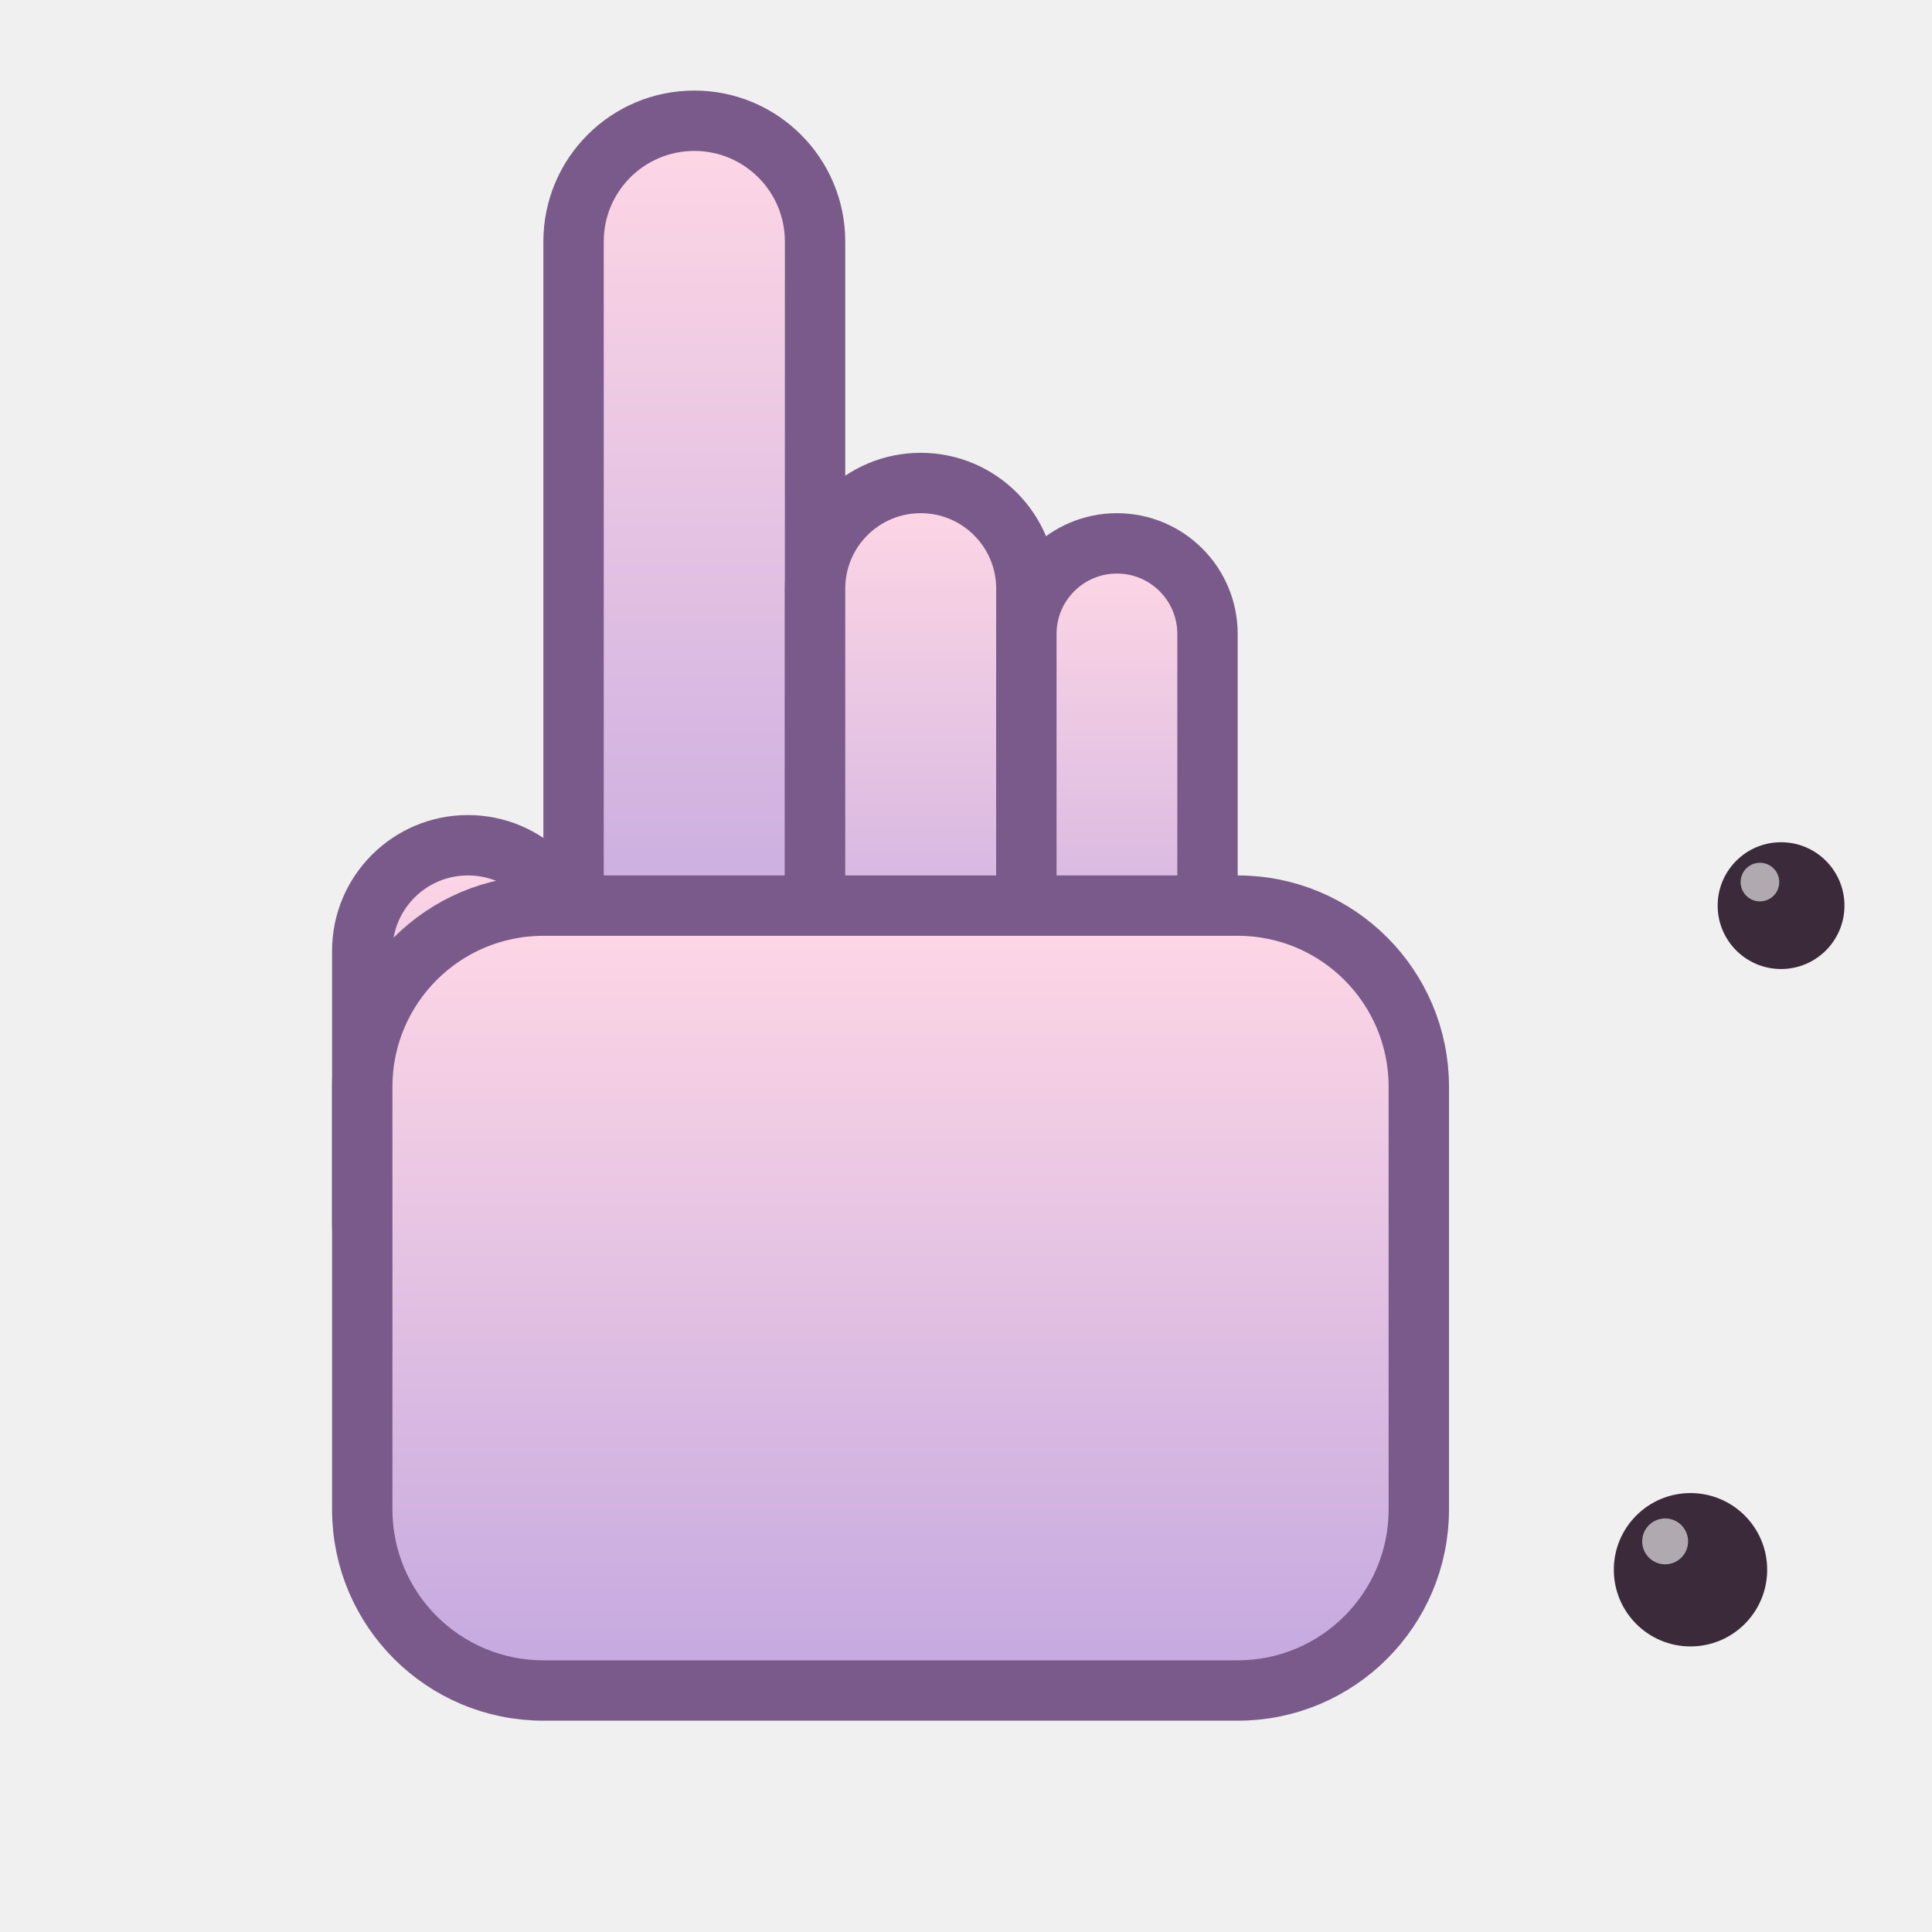
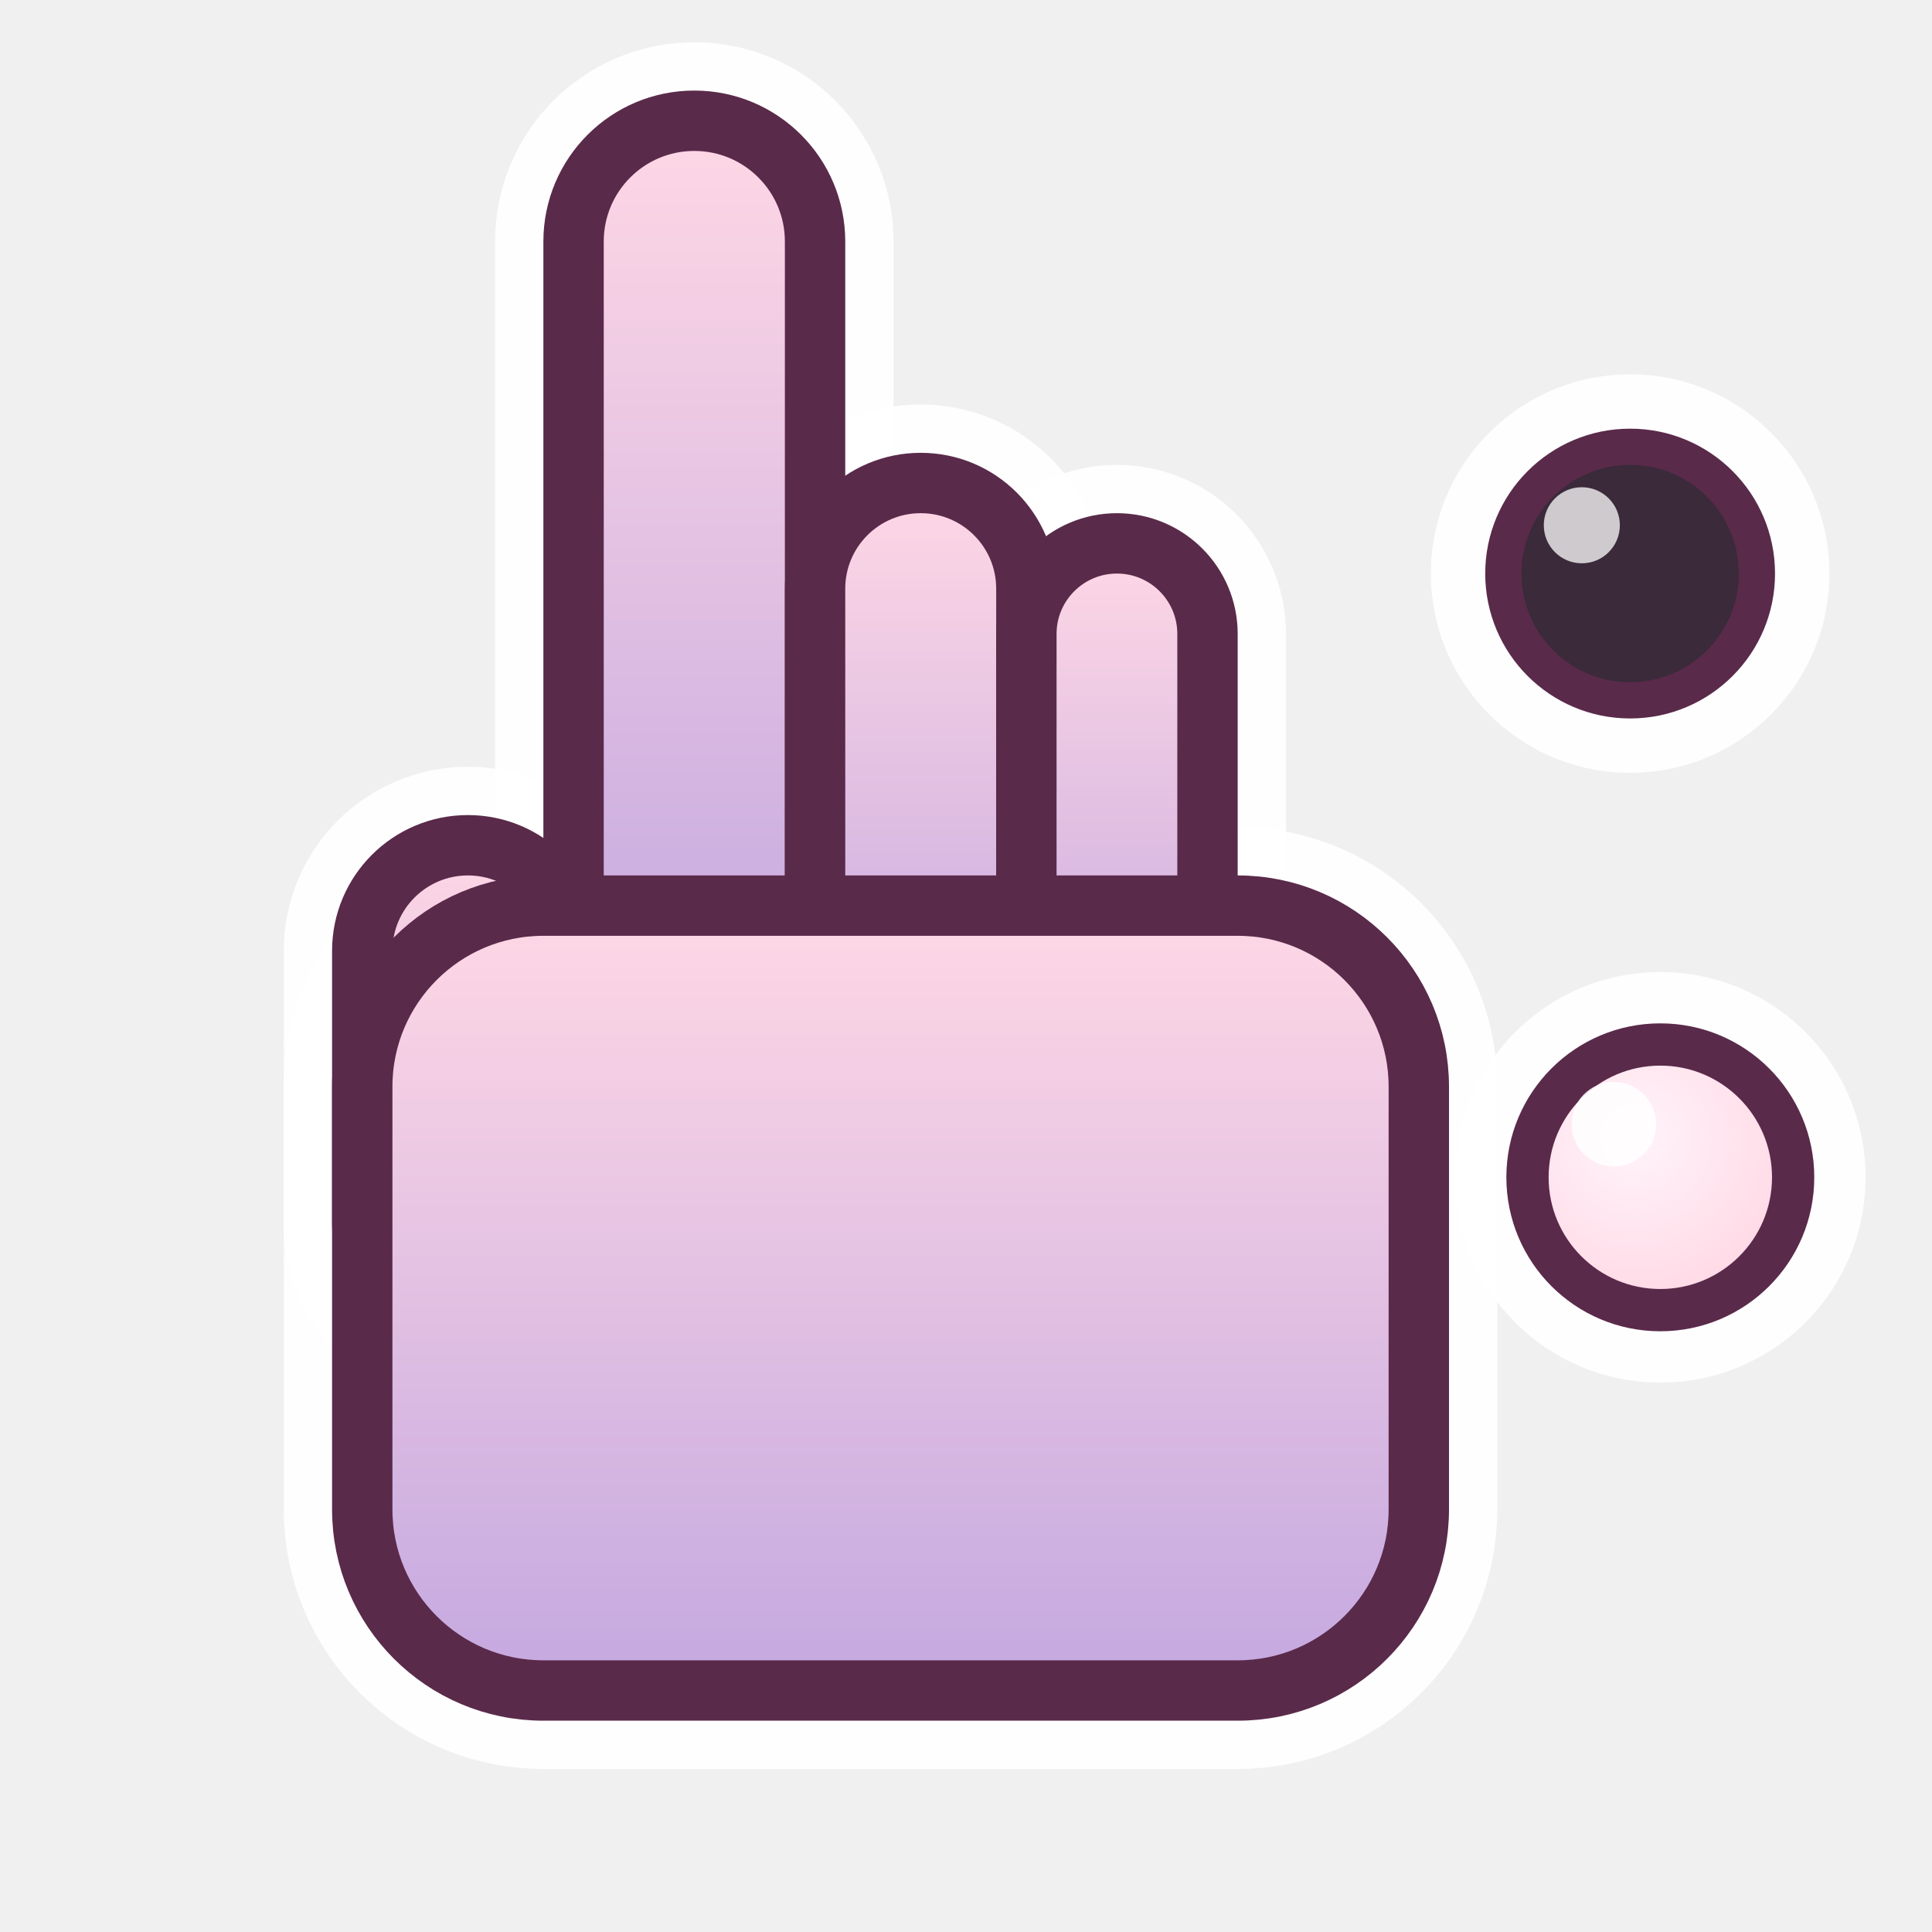
<svg xmlns="http://www.w3.org/2000/svg" viewBox="0 0 32 32" width="32" height="32">
  <defs>
+     <linearGradient id="bob_cup" x1="0%" y1="0%" x2="0%" y2="100%">
+       <stop offset="0%" stop-color="#FFD8E5" />
+       <stop offset="55%" stop-color="#E8C4E8" />
+       <stop offset="100%" stop-color="#C4A8E0" />
+     </linearGradient>
+     <linearGradient id="bob_lid" x1="0%" y1="0%" x2="0%" y2="100%">
+       <stop offset="0%" stop-color="#F4E0FF" />
+       <stop offset="100%" stop-color="#C4A8E0" />
+     </linearGradient>
+     <radialGradient id="bob_bub" cx="40%" cy="35%" r="65%">
+       <stop offset="0%" stop-color="#FFF4FA" />
+       <stop offset="100%" stop-color="#FFD8E5" />
+     </radialGradient>
    <linearGradient id="bob_pt" x1="0%" y1="0%" x2="0%" y2="100%">
      <stop offset="0%" stop-color="#FFD8E5" />
      <stop offset="100%" stop-color="#C4A8E0" />
    </linearGradient>
  </defs>
  <g>
-     <rect x="9.5" y="2" width="4" height="15" rx="2" fill="url(#bob_pt)" stroke="#7A5A8A" stroke-width="1" />
-     <rect x="13.5" y="8" width="3.5" height="10" rx="1.75" fill="url(#bob_pt)" stroke="#7A5A8A" stroke-width="1" />
-     <rect x="17" y="9" width="3" height="9" rx="1.5" fill="url(#bob_pt)" stroke="#7A5A8A" stroke-width="1" />
-     <rect x="6" y="14" width="3.5" height="8" rx="1.75" fill="url(#bob_pt)" stroke="#7A5A8A" stroke-width="1" />
-     <rect x="6" y="15" width="17.5" height="13" rx="3" fill="url(#bob_pt)" stroke="#7A5A8A" stroke-width="1" />
+     <rect x="9.5" y="2" width="4" height="15" rx="2" fill="#FFFFFF" stroke="#FFFFFF" stroke-width="2.6" opacity="0.92" />
+     <rect x="13.5" y="8" width="3.5" height="10" rx="1.75" fill="#FFFFFF" stroke="#FFFFFF" stroke-width="2.6" opacity="0.92" />
+     <rect x="17" y="9" width="3" height="9" rx="1.5" fill="#FFFFFF" stroke="#FFFFFF" stroke-width="2.6" opacity="0.92" />
+     <rect x="6" y="14" width="3.5" height="8" rx="1.75" fill="#FFFFFF" stroke="#FFFFFF" stroke-width="2.6" opacity="0.92" />
+     <rect x="6" y="15" width="17.5" height="13" rx="3" fill="#FFFFFF" stroke="#FFFFFF" stroke-width="2.6" opacity="0.92" />
+     <rect x="9.5" y="2" width="4" height="15" rx="2" fill="url(#bob_pt)" stroke="#5A2A4A" stroke-width="1" />
+     <rect x="13.5" y="8" width="3.5" height="10" rx="1.75" fill="url(#bob_pt)" stroke="#5A2A4A" stroke-width="1" />
+     <rect x="17" y="9" width="3" height="9" rx="1.5" fill="url(#bob_pt)" stroke="#5A2A4A" stroke-width="1" />
+     <rect x="6" y="14" width="3.5" height="8" rx="1.75" fill="url(#bob_pt)" stroke="#5A2A4A" stroke-width="1" />
+     <rect x="6" y="15" width="17.5" height="13" rx="3" fill="url(#bob_pt)" stroke="#5A2A4A" stroke-width="1" />
  </g>
-   <g transform="translate(28 26)">
+   <g transform="translate(27 9.5)">
    <g>
-       <animateTransform attributeName="transform" type="translate" values="0 0; 0 -1.8; 0 -3.5; 0 -5.0" dur="1.1s" begin="0s" repeatCount="indefinite" additive="sum" />
-       <animate attributeName="opacity" values="1; 1; 0.75; 0" dur="1.1s" begin="0s" repeatCount="indefinite" />
-       <circle cx="0" cy="0" r="1.27" fill="#3A2A3A" />
-       <circle cx="-0.42" cy="-0.47" r="0.38" fill="#FFFFFF" opacity="0.6" />
+       <animateTransform attributeName="transform" type="translate" values="0 0; 0 -2; 0 0" dur="1.6s" begin="0s" repeatCount="indefinite" additive="sum" />
+       <circle r="3.3" fill="#FFFFFF" opacity="0.92" />
+       <circle r="2.1" fill="#3A2A3A" stroke="#5A2A4A" stroke-width="0.6" />
+       <circle cx="-0.80" cy="-0.80" r="0.63" fill="#FFFFFF" opacity="0.75" />
    </g>
  </g>
-   <g transform="translate(29.5 15)">
+   <g transform="translate(27.5 19.5)">
    <g>
-       <animateTransform attributeName="transform" type="translate" values="0 0; 0 -1.8; 0 -3.5; 0 -5.0" dur="1.1s" begin="0.2s" repeatCount="indefinite" additive="sum" />
-       <animate attributeName="opacity" values="1; 1; 0.75; 0" dur="1.1s" begin="0.2s" repeatCount="indefinite" />
-       <circle cx="0" cy="0" r="1.05" fill="#3A2A3A" />
-       <circle cx="-0.35" cy="-0.39" r="0.32" fill="#FFFFFF" opacity="0.6" />
+       <animateTransform attributeName="transform" type="translate" values="0 0; 0 -3; 0 0" dur="2.1s" begin="0.5s" repeatCount="indefinite" additive="sum" />
+       <circle r="3.4" fill="#FFFFFF" opacity="0.92" />
+       <circle r="2.2" fill="url(#bob_bub)" stroke="#5A2A4A" stroke-width="0.7" />
+       <circle cx="-0.77" cy="-0.88" r="0.70" fill="#FFFFFF" opacity="0.85" />
    </g>
  </g>
</svg>
